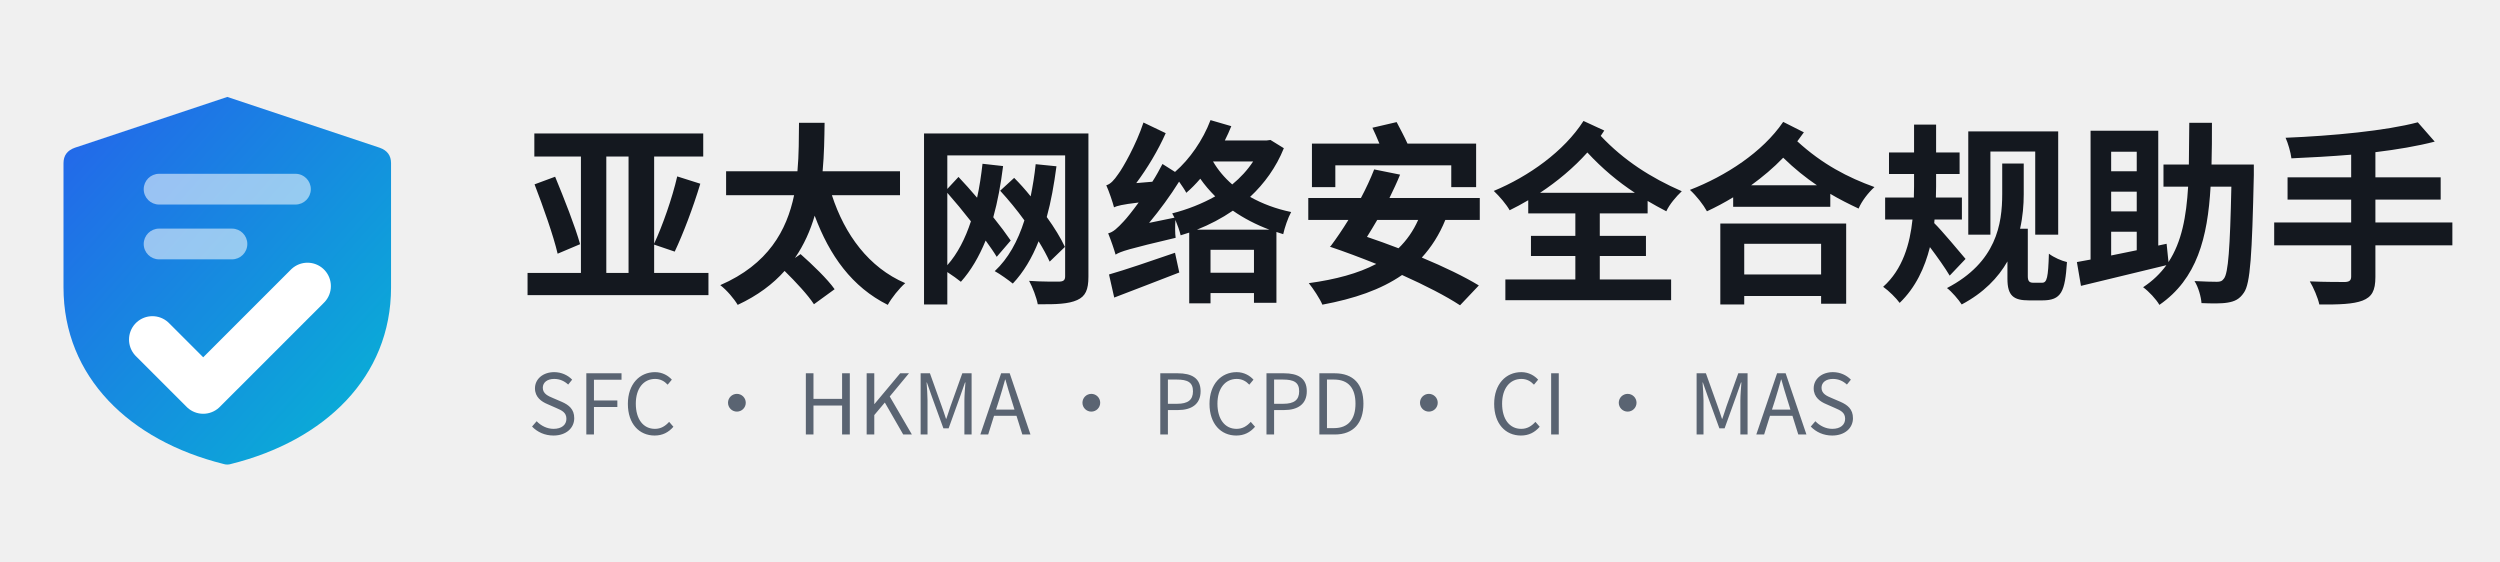
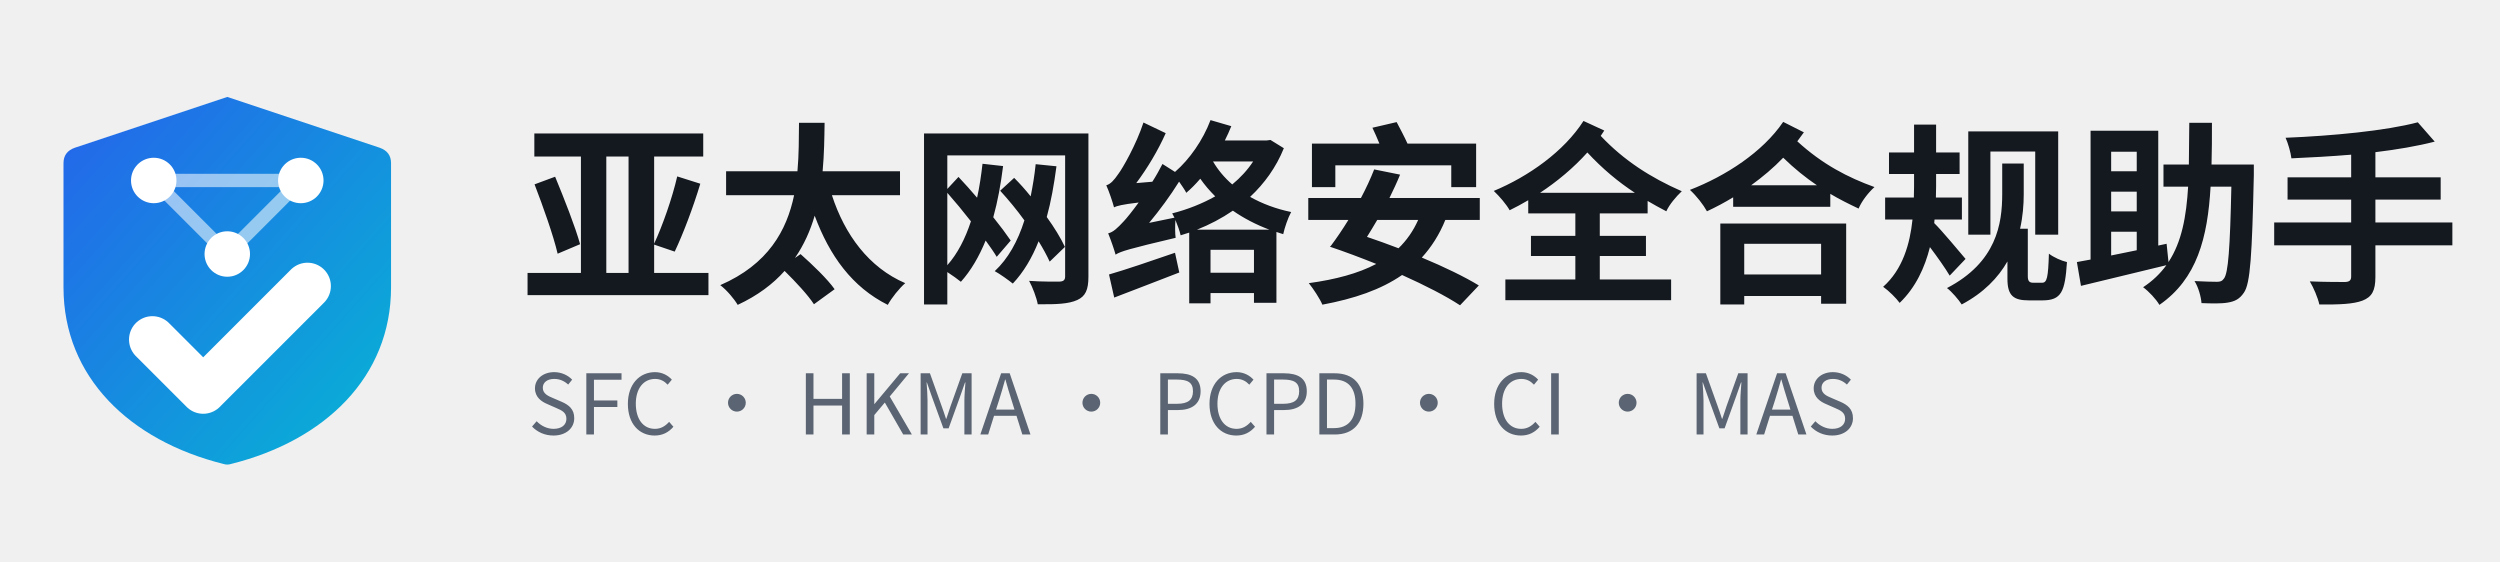
<svg xmlns="http://www.w3.org/2000/svg" viewBox="0 0 374 84" width="374" height="84" role="img" aria-label="亚太网络安全合规助手">
  <defs>
    <linearGradient id="hkcc" x1="0" y1="0" x2="1" y2="1">
      <stop offset="0" stop-color="#2563eb" />
      <stop offset="1" stop-color="#06b6d4" />
    </linearGradient>
  </defs>
  <g transform="translate(2 10)">
    <path d="M32 4.5 L54.8 12.1 Q56.5 12.7 56.5 14.4 V33 C56.5 46.4 46.6 55.9 32.6 59.4              Q32 59.6 31.4 59.4 C17.4 55.9 7.5 46.4 7.5 33 V14.4 Q7.5 12.7 9.2 12.1 Z" fill="url(#hkcc)" />
-     <g fill="#fff" opacity=".55">
-       <rect x="19.5" y="16" width="25" height="4.6" rx="2.3" />
-       <rect x="19.5" y="24.2" width="15.5" height="4.6" rx="2.3" />
+     <g stroke="#fff" stroke-width="2" stroke-linecap="round" opacity=".55">
+       <line x1="21" y1="17" x2="43" y2="17" />
+       <line x1="21" y1="17" x2="32" y2="28" />
+       <line x1="43" y1="17" x2="32" y2="28" />
+     </g>
+     <g fill="#fff">
+       <circle cx="21" cy="17" r="3.4" />
+       <circle cx="43" cy="17" r="3.4" />
+       <circle cx="32" cy="28" r="3.4" />
    </g>
    <path d="M20.8 40.8 L28.4 48.4 L44 32.8" fill="none" stroke="#fff" stroke-width="7" stroke-linecap="round" stroke-linejoin="round" />
  </g>
  <text x="78" y="43" font-family="-apple-system,BlinkMacSystemFont,'Segoe UI','PingFang SC','Hiragino Sans GB','Microsoft YaHei','Noto Sans CJK SC',sans-serif" font-size="29" font-weight="650" fill="#14181f" textLength="290" lengthAdjust="spacing">亚太网络安全合规助手</text>
  <text x="79" y="65" font-family="-apple-system,BlinkMacSystemFont,'Segoe UI','PingFang SC','Hiragino Sans GB','Microsoft YaHei','Noto Sans CJK SC',sans-serif" font-size="12.5" fill="#5a6472" textLength="252" lengthAdjust="spacing">SFC · HKMA · PCPD · CI · MAS</text>
</svg>
